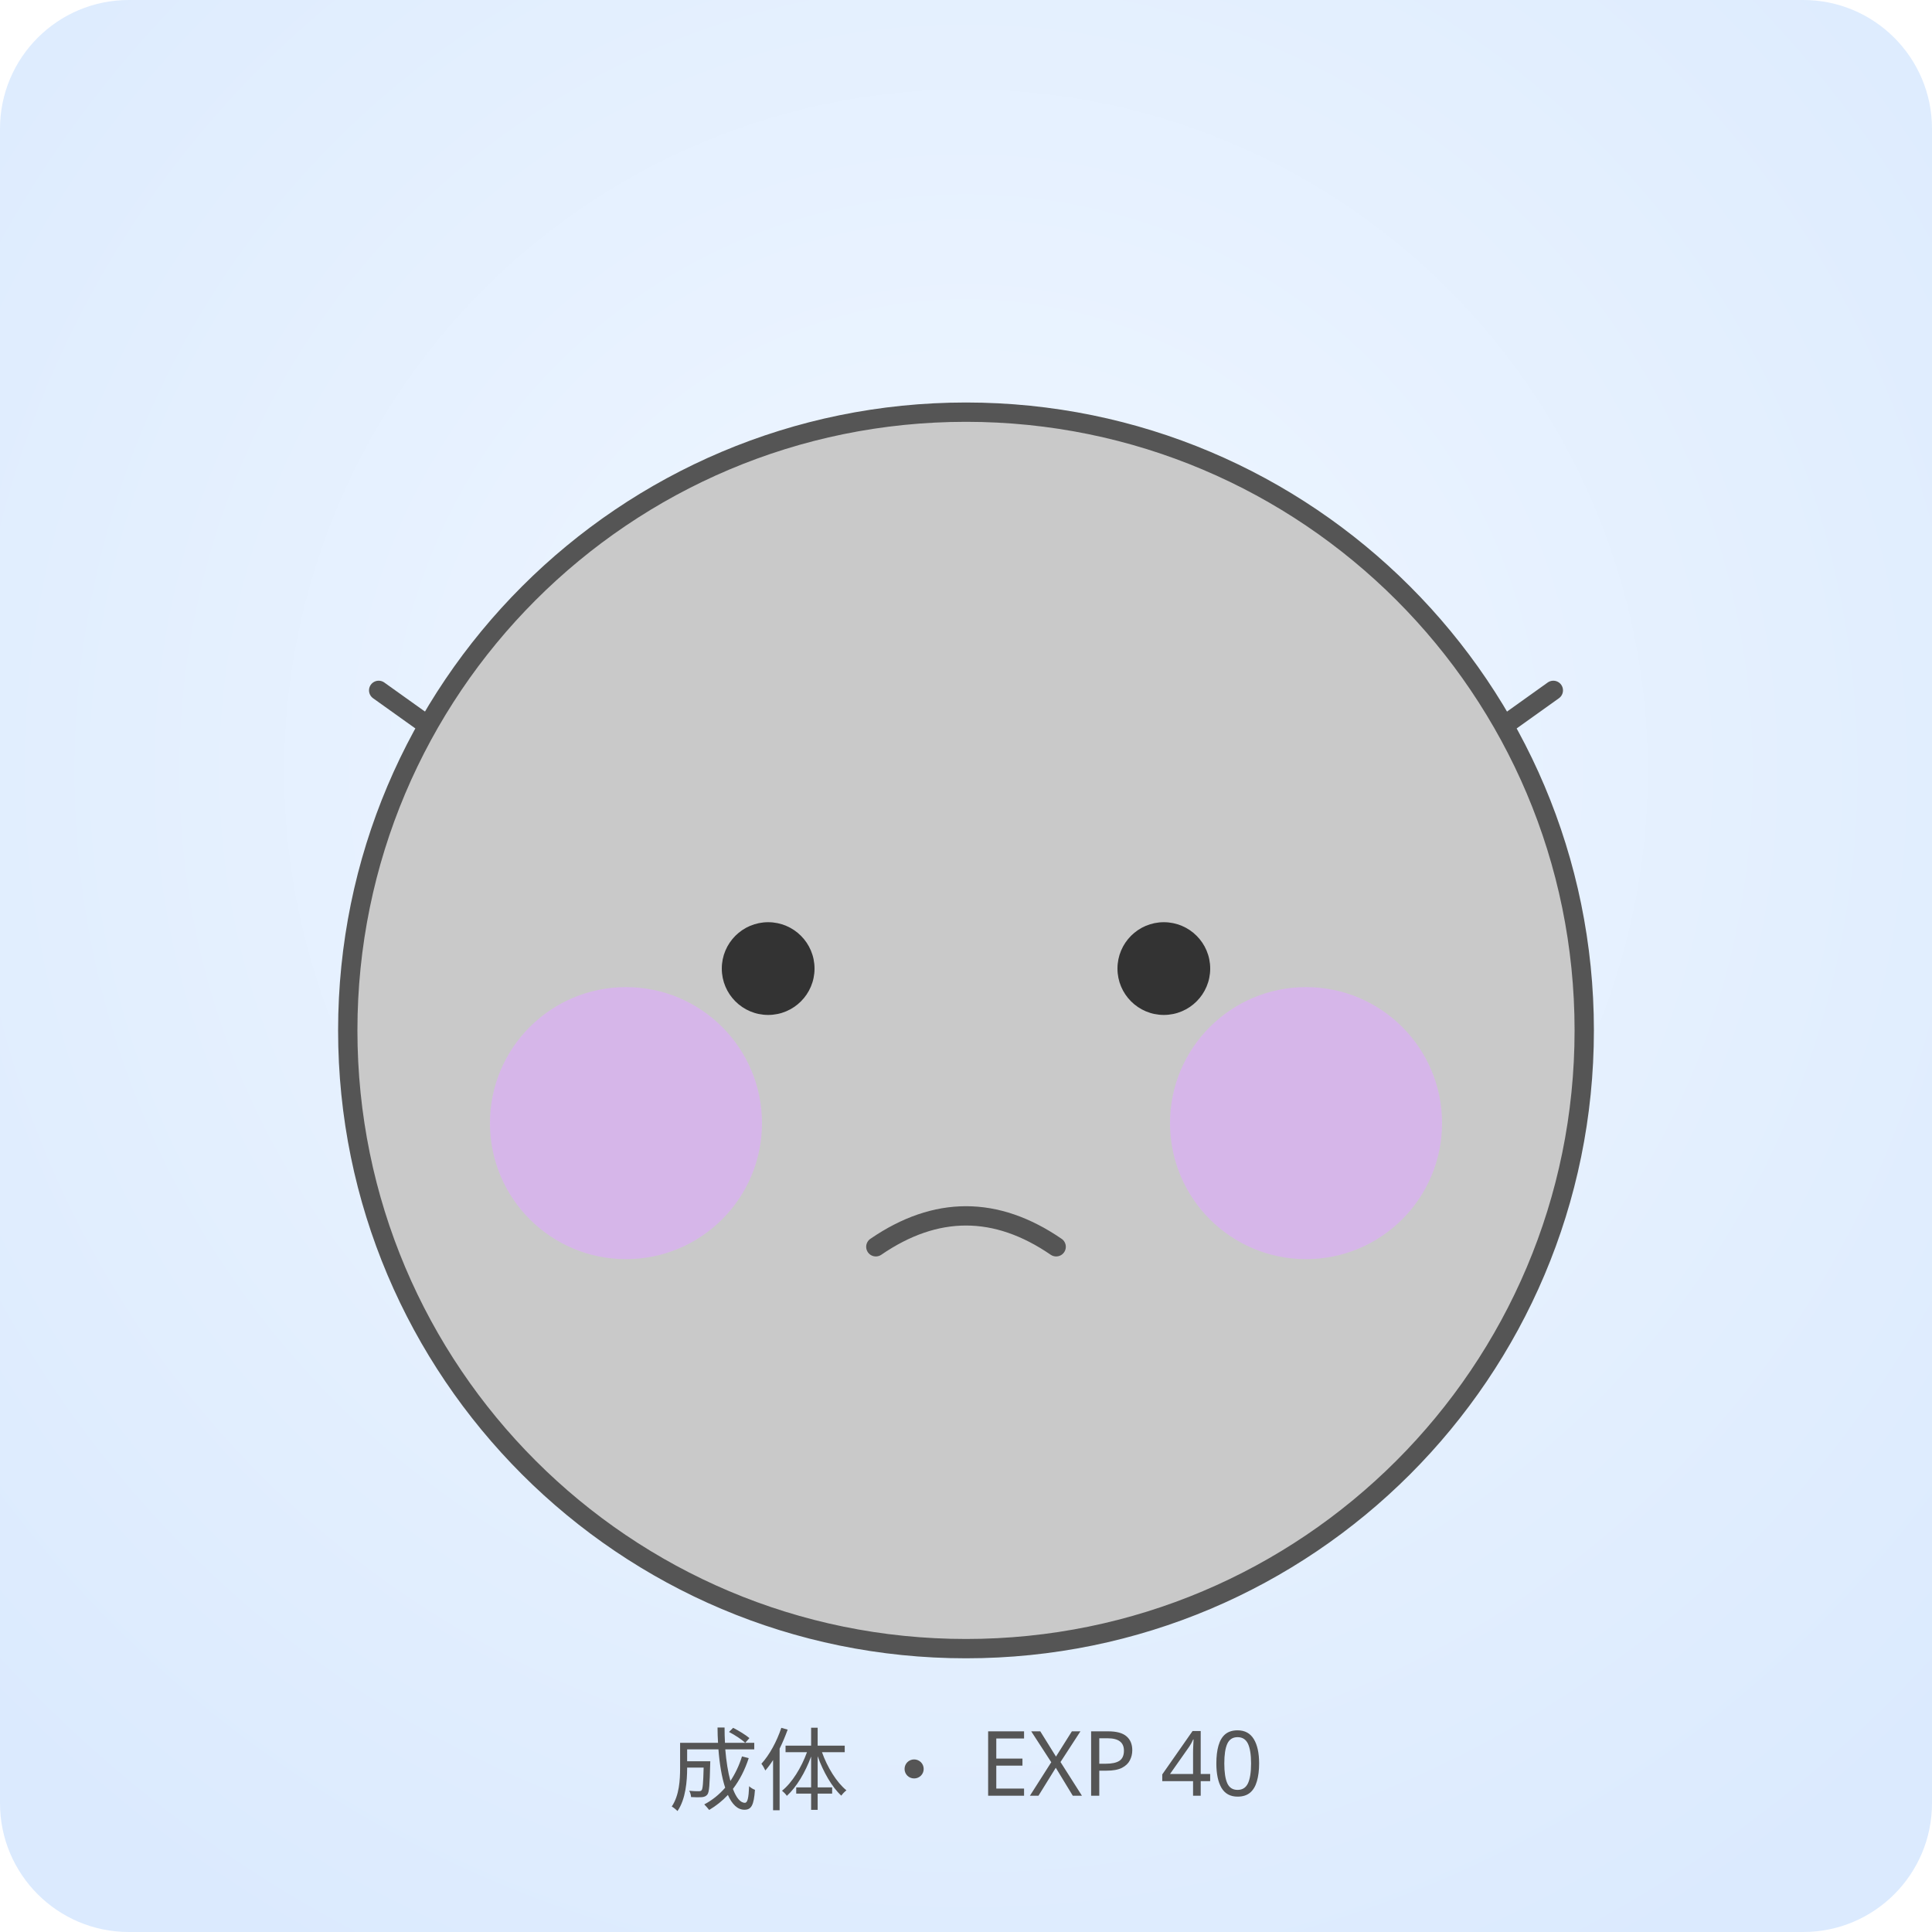
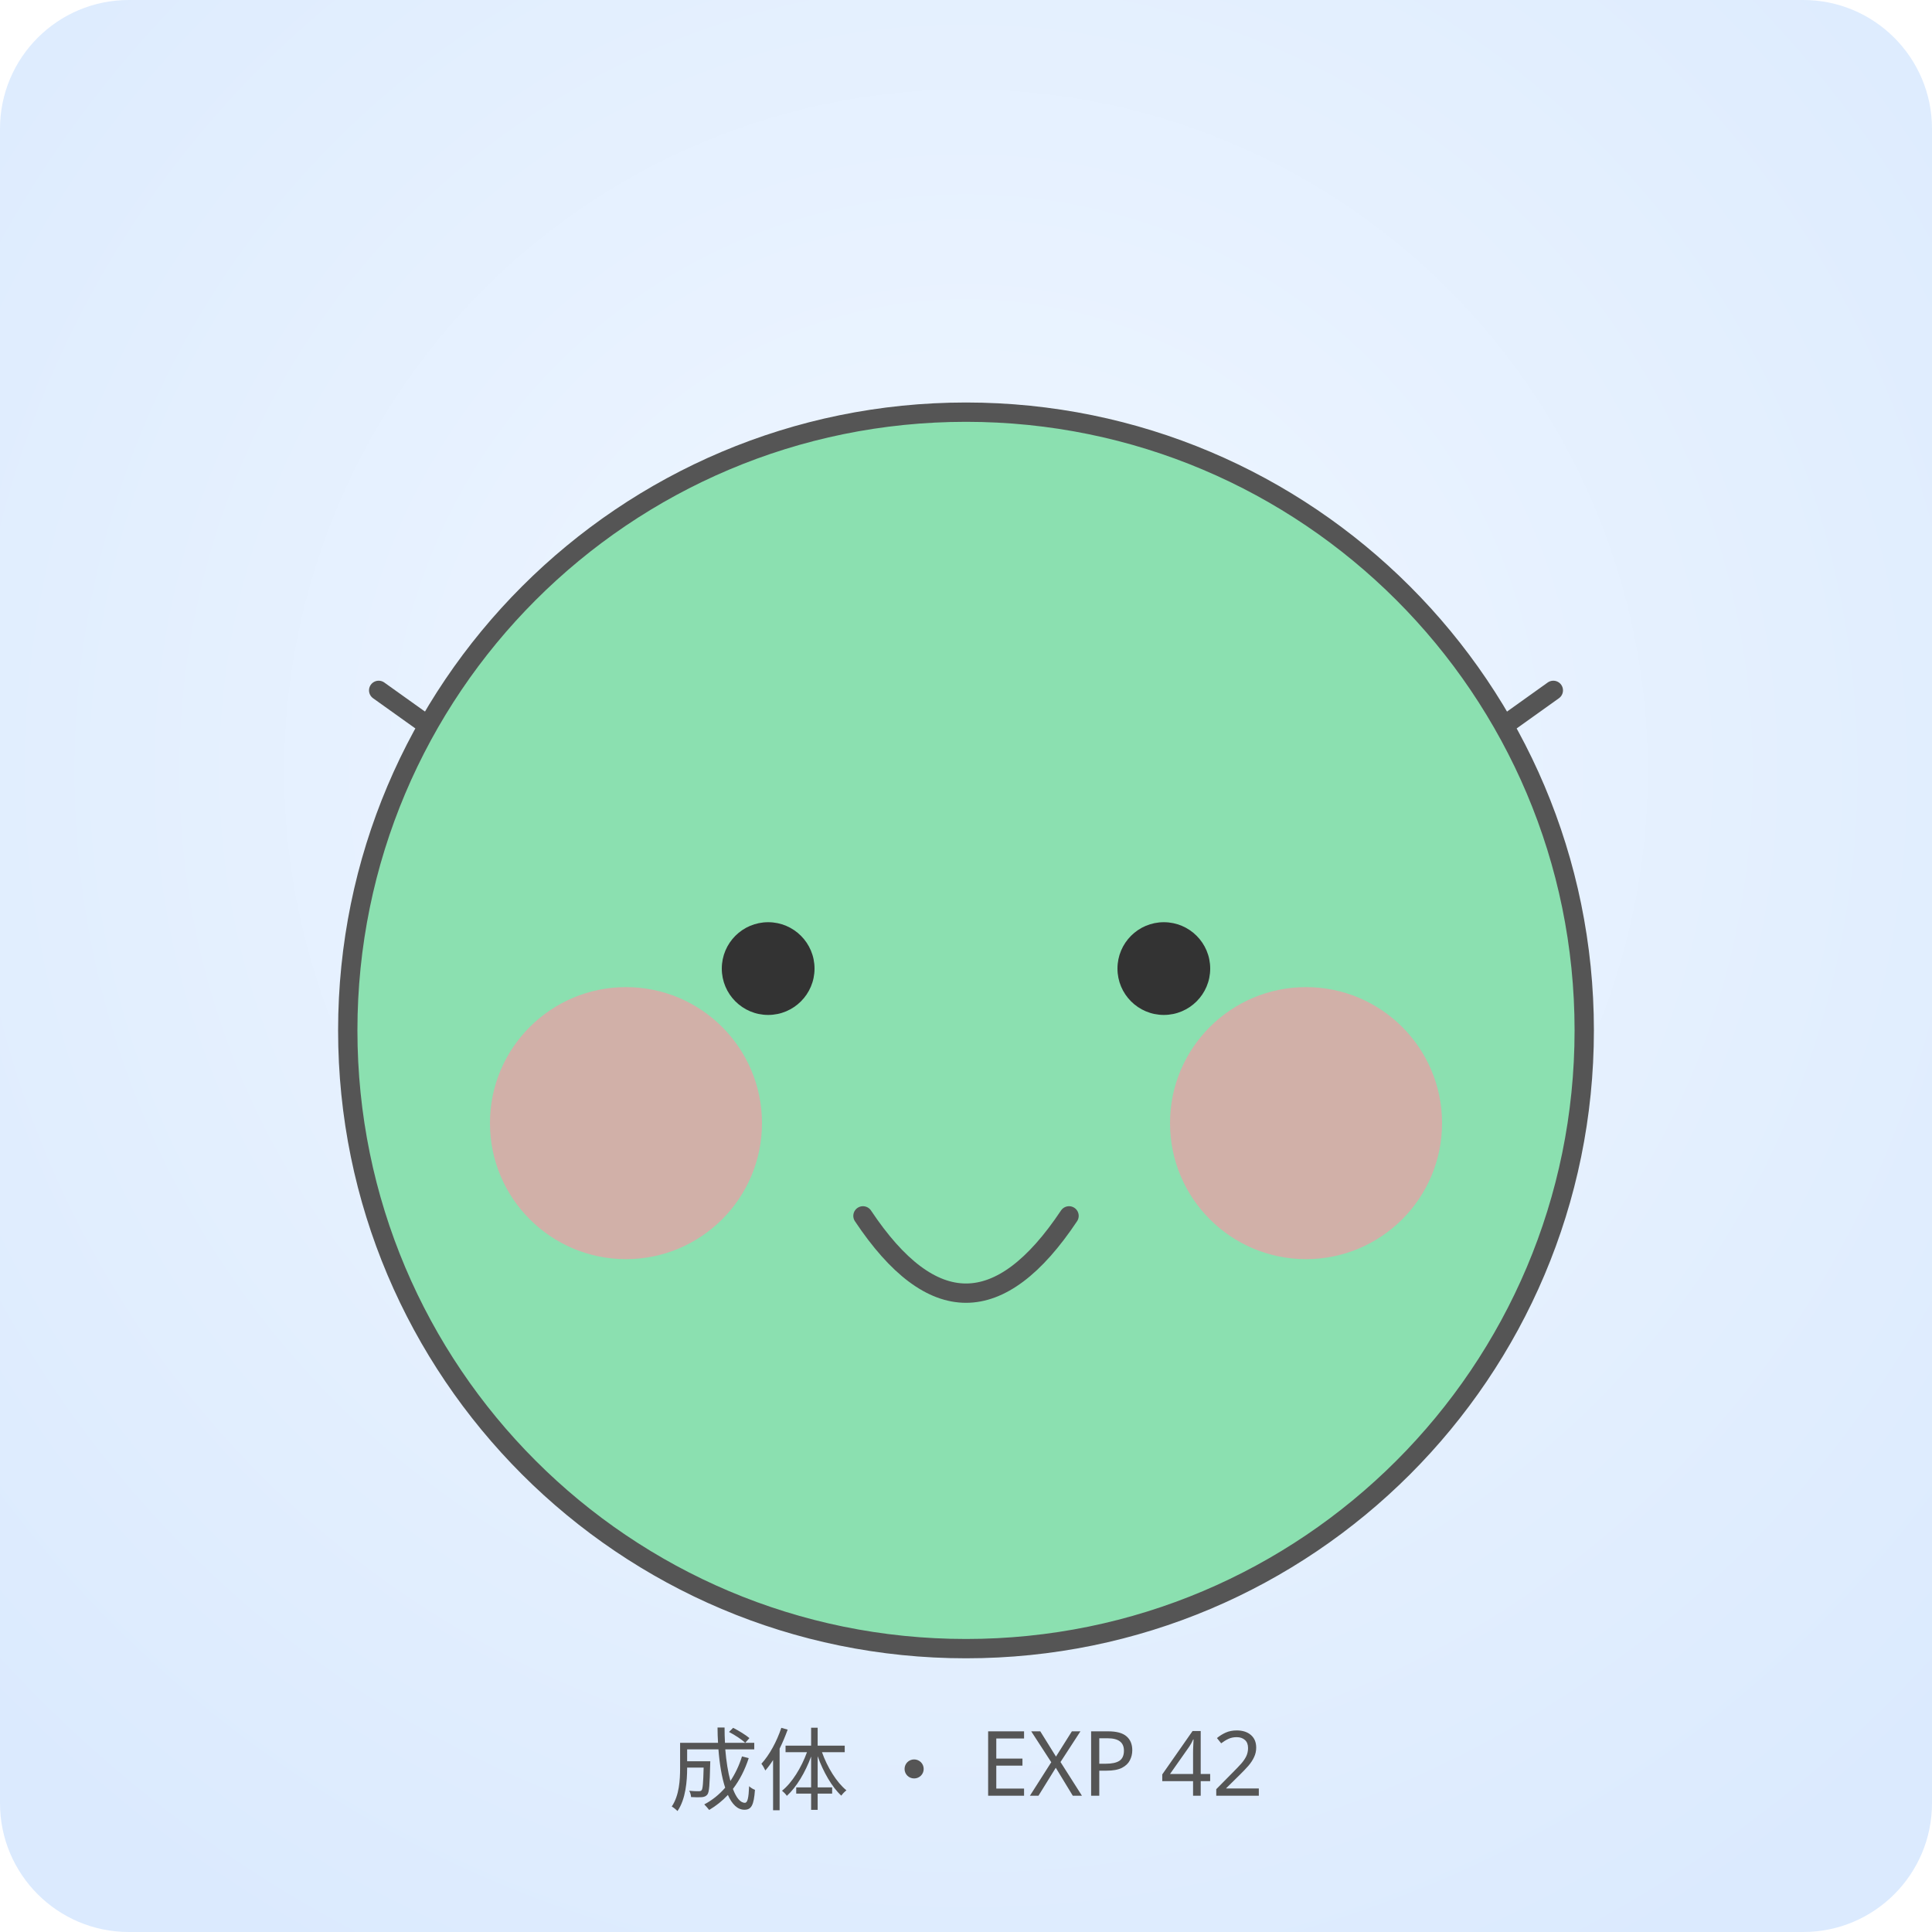
<svg xmlns="http://www.w3.org/2000/svg" viewBox="0 0 300 300" width="300" height="300">
  <defs>
    <radialGradient id="bg" cx="50%" cy="40%" r="70%">
      <stop offset="0%" stop-color="#f0f7ff" />
      <stop offset="100%" stop-color="#dbeafe" />
    </radialGradient>
  </defs>
  <rect width="300" height="300" rx="20" fill="url(#bg)" />
-   <circle cx="150" cy="73.6" r="8" fill="#c9c9c9" stroke="#555" stroke-width="2" />
+   <circle cx="150" cy="73.6" r="8" fill="#8be0b0" stroke="#555" stroke-width="2" />
  <path d="M 92.4 131.2 L 58.8 107.2" stroke="#555" stroke-width="3" stroke-linecap="round" />
  <path d="M 207.6 131.2 L 241.2 107.2" stroke="#555" stroke-width="3" stroke-linecap="round" />
-   <circle cx="150" cy="160" r="96" fill="#c9c9c9" stroke="#555" stroke-width="3" />
-   <circle cx="97.2" cy="174.4" r="21.12" fill="#e0aaff" opacity="0.6" />
-   <circle cx="202.8" cy="174.4" r="21.12" fill="#e0aaff" opacity="0.6" />
+   <circle cx="150" cy="160" r="96" fill="#8be0b0" stroke="#555" stroke-width="3" />
+   <circle cx="97.2" cy="174.4" r="21.12" fill="#ff8fa3" opacity="0.6" />
+   <circle cx="202.8" cy="174.4" r="21.12" fill="#ff8fa3" opacity="0.6" />
  <circle cx="119.28" cy="150.4" r="7.2" fill="#333" />
  <circle cx="180.72" cy="150.4" r="7.2" fill="#333" />
-   <path d="M 136 193.6 Q 150 184.0 164 193.6" stroke="#555" stroke-width="3" fill="none" stroke-linecap="round" />
-   <text x="150" y="280" text-anchor="middle" font-family="sans-serif" font-size="14" fill="#555">成体 ・ EXP 40</text>
+   <path d="M 134 188.8 Q 150 212.8 166 188.8" stroke="#555" stroke-width="3" fill="none" stroke-linecap="round" />
+   <text x="150" y="280" text-anchor="middle" font-family="sans-serif" font-size="14" fill="#555">成体 ・ EXP 42</text>
</svg>
